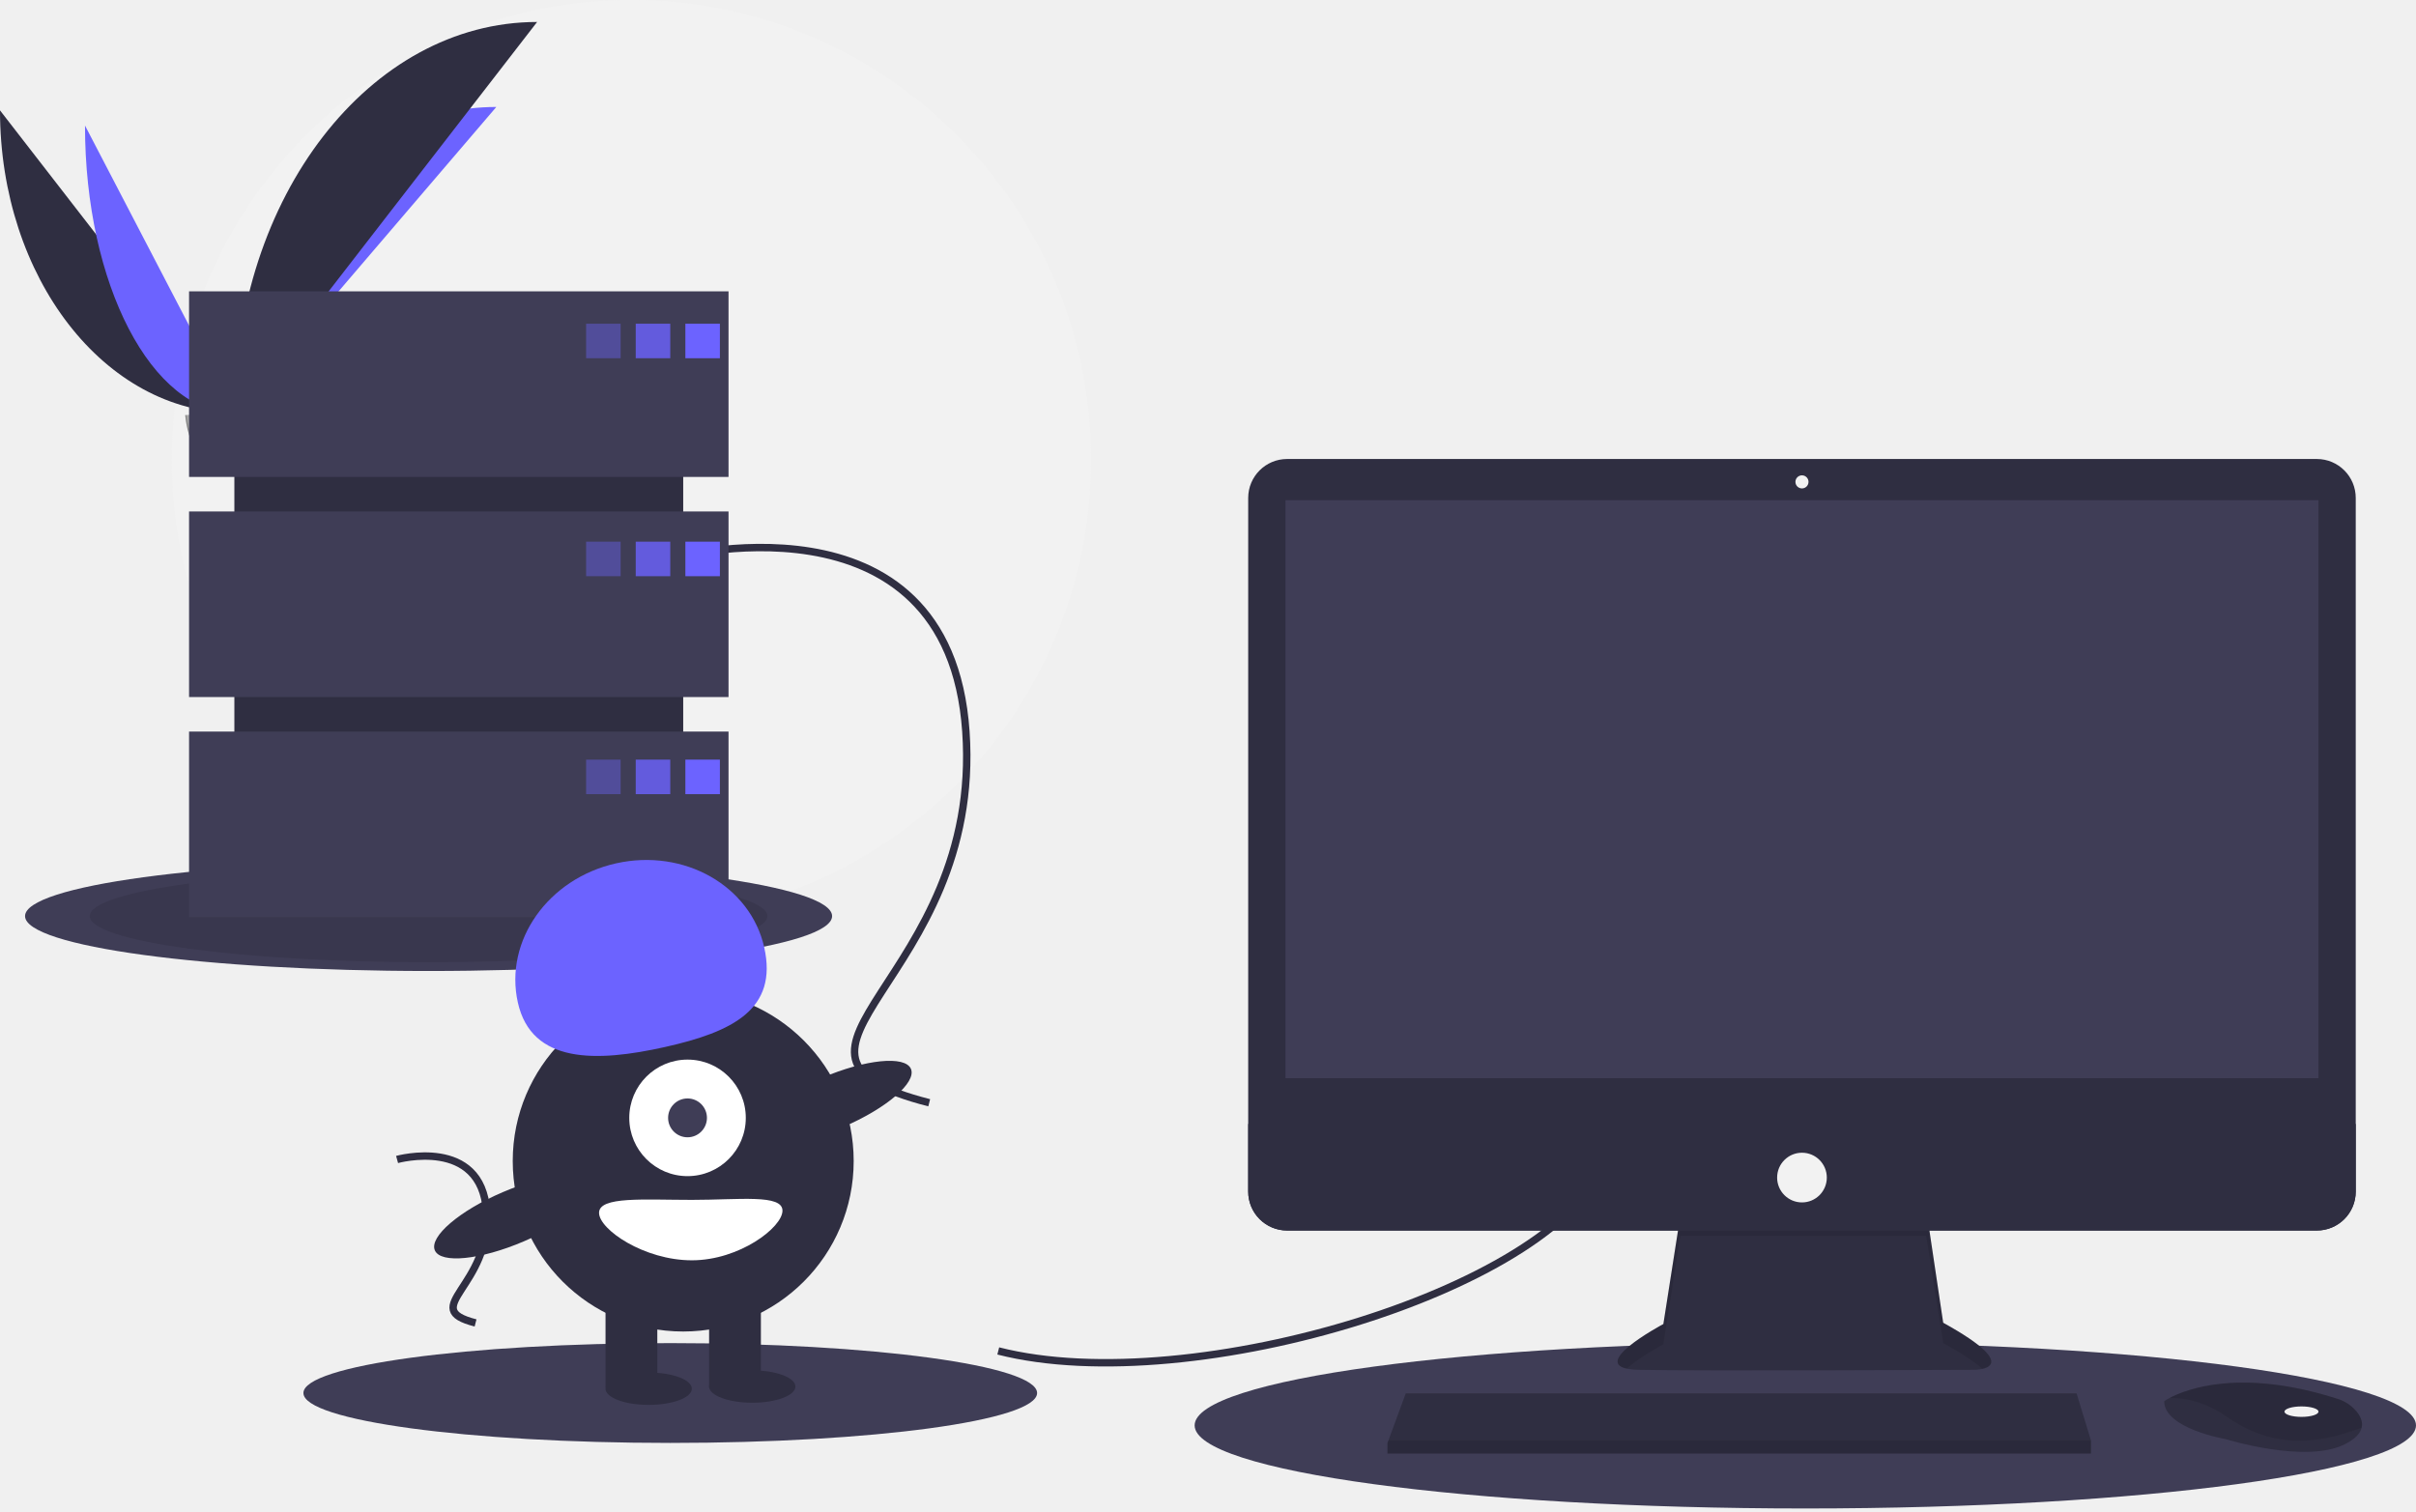
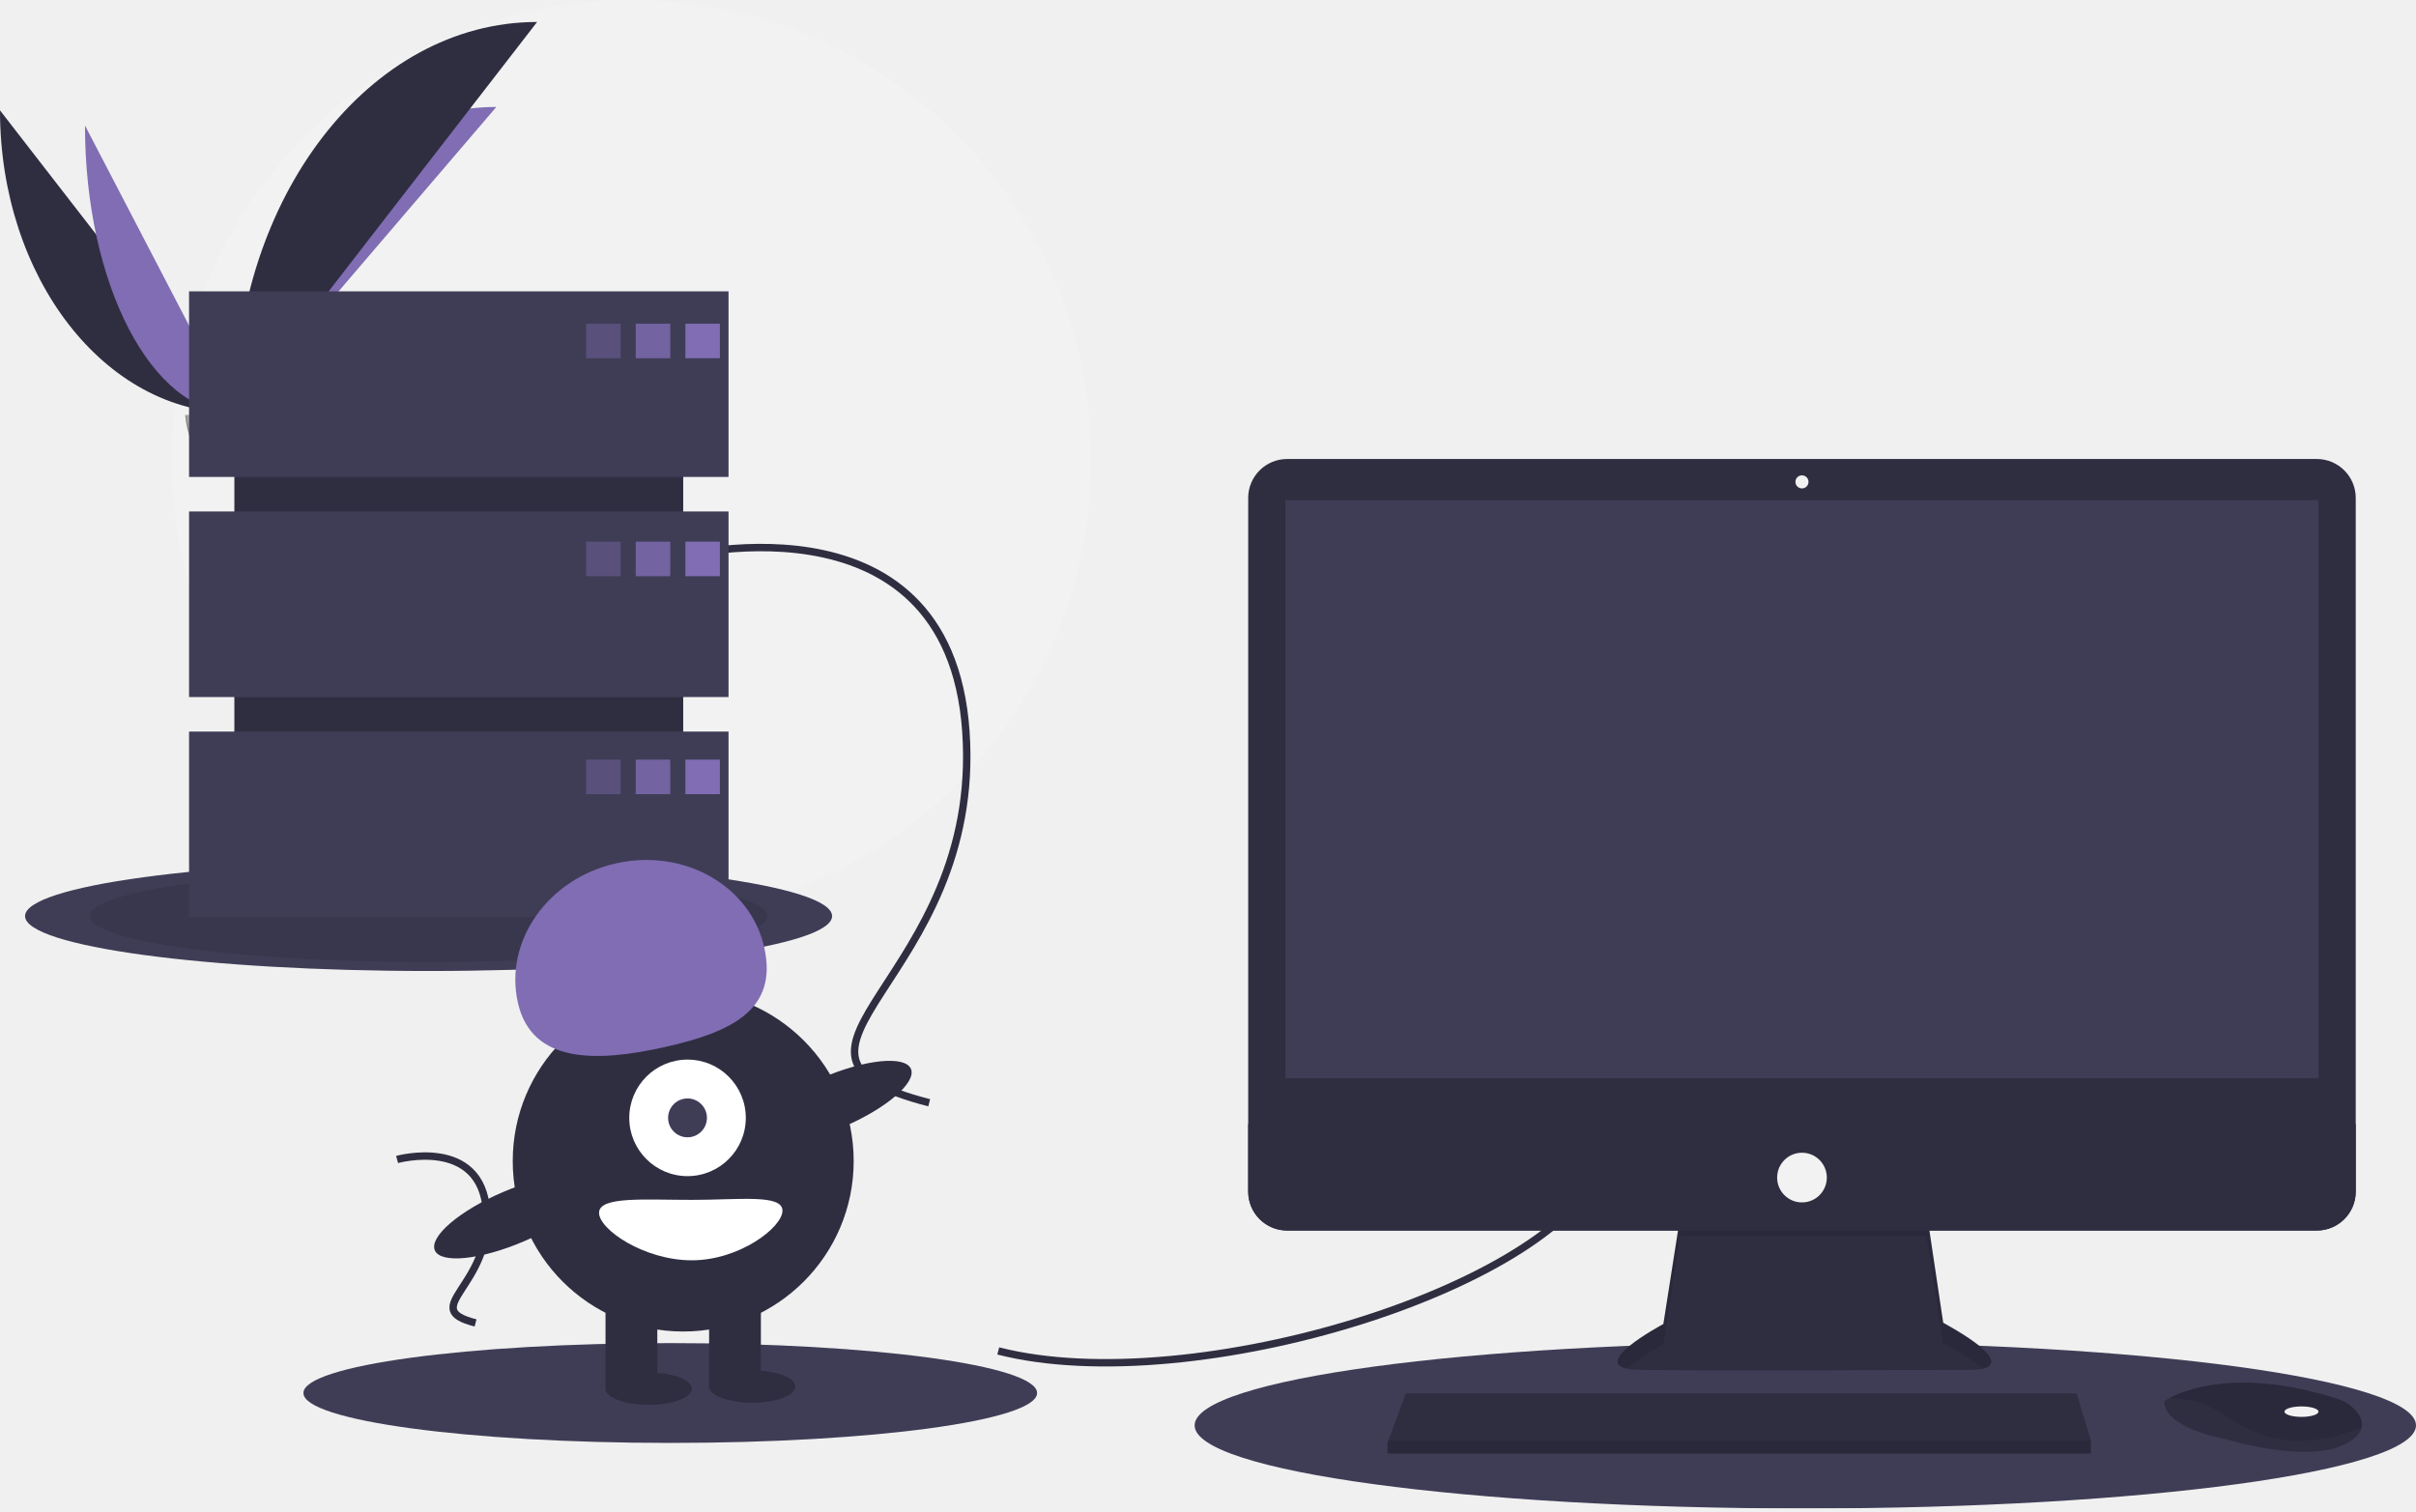
<svg xmlns="http://www.w3.org/2000/svg" width="652" height="408" viewBox="0 0 652 408" fill="none">
-   <g clip-path="url(#clip0_86_152)">
-     <path d="M170.399 248.165C238.904 248.165 294.439 192.611 294.439 124.082C294.439 55.554 238.904 0 170.399 0C101.894 0 46.359 55.554 46.359 124.082C46.359 192.611 101.894 248.165 170.399 248.165Z" fill="#F2F2F2" />
-     <path d="M0 29.793C0 74.939 28.313 111.471 63.301 111.471L0 29.793Z" fill="#2F2E41" />
-     <path d="M63.301 111.471C63.301 65.817 94.896 28.875 133.942 28.875L63.301 111.471Z" fill="#6C63FF" />
-     <path d="M22.936 33.885C22.936 76.769 40.99 111.471 63.302 111.471L22.936 33.885Z" fill="#6C63FF" />
-     <path d="M63.301 111.471C63.301 53.136 99.82 5.932 144.95 5.932L63.301 111.471Z" fill="#2F2E41" />
-     <path d="M49.984 112.046C49.984 112.046 58.962 111.77 61.667 109.843C64.373 107.915 75.476 105.614 76.147 108.705C76.819 111.796 89.638 124.077 79.503 124.159C69.368 124.241 55.953 122.58 53.253 120.935C50.553 119.289 49.984 112.046 49.984 112.046Z" fill="#A8A8A8" />
-     <path opacity="0.2" d="M79.684 123.083C69.549 123.165 56.134 121.504 53.434 119.859C51.378 118.606 50.558 114.109 50.284 112.035C50.094 112.043 49.984 112.046 49.984 112.046C49.984 112.046 50.553 119.289 53.253 120.934C55.954 122.58 69.368 124.241 79.503 124.159C82.429 124.136 83.439 123.094 83.384 121.552C82.978 122.484 81.862 123.066 79.684 123.083Z" fill="black" />
-     <path d="M115.658 262.111C175.802 262.111 224.557 255.476 224.557 247.291C224.557 239.106 175.802 232.471 115.658 232.471C55.515 232.471 6.76 239.106 6.76 247.291C6.76 255.476 55.515 262.111 115.658 262.111Z" fill="#3F3D56" />
-     <path opacity="0.1" d="M115.659 259.733C166.153 259.733 207.087 254.163 207.087 247.291C207.087 240.419 166.153 234.849 115.659 234.849C65.164 234.849 24.23 240.419 24.23 247.291C24.23 254.163 65.164 259.733 115.659 259.733Z" fill="black" />
-     <path d="M487.197 407.2C578.215 407.2 652 397.159 652 384.772C652 372.385 578.215 362.344 487.197 362.344C396.178 362.344 322.393 372.385 322.393 384.772C322.393 397.159 396.178 407.2 487.197 407.2Z" fill="#3F3D56" />
-     <path d="M180.882 389.506C235.557 389.506 279.88 383.475 279.88 376.034C279.88 368.593 235.557 362.561 180.882 362.561C126.206 362.561 81.883 368.593 81.883 376.034C81.883 383.475 126.206 389.506 180.882 389.506Z" fill="#3F3D56" />
-     <path d="M269.398 364.674C321.81 378.073 422.555 347.198 433.62 312.245" stroke="#2F2E41" stroke-width="2" stroke-miterlimit="10" />
-     <path d="M180.299 150.88C180.299 150.88 256.004 129.908 260.663 197.483C265.321 265.059 198.352 284.283 250.763 297.681" stroke="#2F2E41" stroke-width="2" stroke-miterlimit="10" />
-     <path d="M107.158 312.993C107.158 312.993 129.912 306.689 131.312 327C132.712 347.31 112.584 353.088 128.337 357.115" stroke="#2F2E41" stroke-width="2" stroke-miterlimit="10" />
-     <path d="M453.476 328.113L448.889 357.413C448.889 357.413 426.304 369.415 442.184 369.768C458.064 370.121 532.875 369.768 532.875 369.768C532.875 369.768 547.343 369.768 524.405 357.06L519.818 326.348L453.476 328.113Z" fill="#2F2E41" />
-     <path opacity="0.1" d="M438.989 369.45C442.595 366.24 448.888 362.895 448.888 362.895L453.475 333.596L519.817 333.658L524.405 362.542C529.753 365.505 533.067 367.777 535.005 369.52C537.951 368.847 541.171 366.349 524.405 357.06L519.817 326.348L453.475 328.113L448.888 357.413C448.888 357.413 429.91 367.499 438.989 369.45Z" fill="black" />
-     <path d="M625.23 123.901H347.356C341.553 123.901 336.848 128.608 336.848 134.413V321.661C336.848 327.466 341.553 332.173 347.356 332.173H625.23C631.034 332.173 635.739 327.466 635.739 321.661V134.413C635.739 128.608 631.034 123.901 625.23 123.901Z" fill="#2F2E41" />
-     <path d="M625.683 135.021H346.906V291.048H625.683V135.021Z" fill="#3F3D56" />
-     <path d="M486.294 131.844C487.268 131.844 488.058 131.053 488.058 130.079C488.058 129.104 487.268 128.314 486.294 128.314C485.319 128.314 484.529 129.104 484.529 130.079C484.529 131.053 485.319 131.844 486.294 131.844Z" fill="#F2F2F2" />
-     <path d="M635.739 303.403V321.661C635.739 323.041 635.467 324.408 634.939 325.684C634.411 326.959 633.637 328.118 632.661 329.094C631.685 330.071 630.527 330.845 629.252 331.373C627.976 331.901 626.61 332.173 625.23 332.173H347.357C345.976 332.173 344.61 331.901 343.335 331.373C342.06 330.845 340.901 330.071 339.925 329.094C338.949 328.118 338.175 326.959 337.647 325.684C337.119 324.408 336.847 323.041 336.848 321.661V303.403H635.739Z" fill="#2F2E41" />
-     <path d="M564.28 388.83V392.36H374.43V389.536L374.691 388.83L379.37 376.122H560.398L564.28 388.83Z" fill="#2F2E41" />
-     <path d="M637.34 385.374C636.994 386.853 635.689 388.413 632.739 389.889C622.152 395.184 600.626 388.477 600.626 388.477C600.626 388.477 584.041 385.653 584.041 378.24C584.507 377.921 584.992 377.632 585.495 377.375C589.946 375.02 604.703 369.207 630.87 377.621C632.798 378.226 634.52 379.355 635.844 380.882C636.904 382.123 637.735 383.698 637.34 385.374Z" fill="#2F2E41" />
-     <path opacity="0.1" d="M637.341 385.374C624.384 390.341 612.834 390.711 600.981 382.476C595.003 378.325 589.572 377.297 585.496 377.375C589.947 375.019 604.704 369.207 630.871 377.621C632.799 378.226 634.521 379.355 635.845 380.882C636.905 382.123 637.737 383.698 637.341 385.374Z" fill="black" />
-     <path d="M621.095 382.476C623.629 382.476 625.683 381.844 625.683 381.064C625.683 380.284 623.629 379.652 621.095 379.652C618.562 379.652 616.508 380.284 616.508 381.064C616.508 381.844 618.562 382.476 621.095 382.476Z" fill="#F2F2F2" />
-     <path d="M486.295 324.583C489.998 324.583 492.999 321.581 492.999 317.876C492.999 314.172 489.998 311.169 486.295 311.169C482.592 311.169 479.59 314.172 479.59 317.876C479.59 321.581 482.592 324.583 486.295 324.583Z" fill="#F2F2F2" />
-     <path opacity="0.1" d="M564.28 388.83V392.36H374.43V389.536L374.691 388.83H564.28Z" fill="black" />
-     <path d="M184.376 92.625H63.248V233.601H184.376V92.625Z" fill="#2F2E41" />
-     <path d="M196.606 78.644H51.02V128.743H196.606V78.644Z" fill="#3F3D56" />
-     <path d="M196.606 138.064H51.02V188.163H196.606V138.064Z" fill="#3F3D56" />
-     <path d="M196.606 197.483H51.02V247.582H196.606V197.483Z" fill="#3F3D56" />
-     <path opacity="0.4" d="M167.487 87.382H158.17V96.703H167.487V87.382Z" fill="#6C63FF" />
-     <path opacity="0.8" d="M180.882 87.382H171.564V96.703H180.882V87.382Z" fill="#6C63FF" />
-     <path d="M194.277 87.382H184.959V96.703H194.277V87.382Z" fill="#6C63FF" />
-     <path opacity="0.4" d="M167.487 146.219H158.17V155.54H167.487V146.219Z" fill="#6C63FF" />
-     <path opacity="0.8" d="M180.882 146.219H171.564V155.54H180.882V146.219Z" fill="#6C63FF" />
-     <path d="M194.277 146.219H184.959V155.54H194.277V146.219Z" fill="#6C63FF" />
-     <path opacity="0.4" d="M167.487 205.056H158.17V214.377H167.487V205.056Z" fill="#6C63FF" />
-     <path opacity="0.8" d="M180.882 205.056H171.564V214.377H180.882V205.056Z" fill="#6C63FF" />
-     <path d="M194.277 205.056H184.959V214.377H194.277V205.056Z" fill="#6C63FF" />
-     <path d="M184.376 359.431C209.784 359.431 230.382 338.827 230.382 313.41C230.382 287.993 209.784 267.389 184.376 267.389C158.968 267.389 138.371 287.993 138.371 313.41C138.371 338.827 158.968 359.431 184.376 359.431Z" fill="#2F2E41" />
-     <path d="M177.388 349.528H163.412V374.577H177.388V349.528Z" fill="#2F2E41" />
-     <path d="M205.34 349.528H191.363V374.577H205.34V349.528Z" fill="#2F2E41" />
-     <path d="M175.059 379.238C181.491 379.238 186.706 377.282 186.706 374.869C186.706 372.456 181.491 370.5 175.059 370.5C168.627 370.5 163.412 372.456 163.412 374.869C163.412 377.282 168.627 379.238 175.059 379.238Z" fill="#2F2E41" />
-     <path d="M203.01 378.655C209.443 378.655 214.657 376.699 214.657 374.286C214.657 371.873 209.443 369.917 203.01 369.917C196.578 369.917 191.363 371.873 191.363 374.286C191.363 376.699 196.578 378.655 203.01 378.655Z" fill="#2F2E41" />
-     <path d="M185.542 317.488C194.225 317.488 201.265 310.446 201.265 301.759C201.265 293.072 194.225 286.03 185.542 286.03C176.858 286.03 169.818 293.072 169.818 301.759C169.818 310.446 176.858 317.488 185.542 317.488Z" fill="white" />
-     <path d="M185.54 307.002C188.435 307.002 190.781 304.655 190.781 301.759C190.781 298.864 188.435 296.516 185.54 296.516C182.645 296.516 180.299 298.864 180.299 301.759C180.299 304.655 182.645 307.002 185.54 307.002Z" fill="#3F3D56" />
-     <path d="M139.748 270.612C136.034 253.97 147.908 237.154 166.271 233.052C184.633 228.95 202.531 239.116 206.245 255.758C209.96 272.4 197.791 278.538 179.428 282.64C161.065 286.741 143.463 287.254 139.748 270.612Z" fill="#6C63FF" />
-     <path d="M227.525 304.231C239.204 299.231 247.4 292.204 245.831 288.536C244.262 284.868 233.522 285.949 221.842 290.949C210.163 295.95 201.967 302.977 203.537 306.644C205.106 310.312 215.846 309.232 227.525 304.231Z" fill="#2F2E41" />
-     <path d="M141.338 335.106C153.017 330.106 161.213 323.079 159.643 319.411C158.074 315.743 147.334 316.824 135.655 321.824C123.976 326.825 115.78 333.852 117.349 337.519C118.918 341.187 129.659 340.107 141.338 335.106Z" fill="#2F2E41" />
-     <path d="M211.163 326.809C211.163 331.313 199.57 340.207 186.705 340.207C173.84 340.207 161.664 331.895 161.664 327.391C161.664 322.887 173.84 323.896 186.705 323.896C199.57 323.896 211.163 322.304 211.163 326.809Z" fill="white" />
+   <g clip-path="url(#clip0_101_49)">
+     <mask id="mask0_101_49" style="mask-type:luminance" maskUnits="userSpaceOnUse" x="0" y="0" width="652" height="408">
+       <path d="M652 0H0V407.2H652V0Z" fill="white" />
+     </mask>
+     <g mask="url(#mask0_101_49)">
+       <path d="M170.399 248.165C238.904 248.165 294.439 192.611 294.439 124.082C294.439 55.554 238.904 0 170.399 0C101.894 0 46.359 55.554 46.359 124.082C46.359 192.611 101.894 248.165 170.399 248.165Z" fill="#F2F2F2" />
+       <path d="M0 29.793C0 74.939 28.313 111.471 63.301 111.471L0 29.793Z" fill="#2F2E41" />
+       <path d="M63.301 111.471C63.301 65.817 94.896 28.875 133.942 28.875L63.301 111.471Z" fill="#806DB3" />
+       <path d="M22.936 33.885C22.936 76.769 40.99 111.471 63.302 111.471L22.936 33.885Z" fill="#806DB3" />
+       <path d="M63.301 111.471C63.301 53.136 99.82 5.932 144.95 5.932L63.301 111.471Z" fill="#2F2E41" />
+       <path d="M49.984 112.046C49.984 112.046 58.962 111.77 61.667 109.843C64.373 107.915 75.476 105.614 76.147 108.705C76.819 111.796 89.638 124.077 79.503 124.159C69.368 124.241 55.953 122.58 53.253 120.935C50.553 119.289 49.984 112.046 49.984 112.046Z" fill="#A8A8A8" />
+       <path opacity="0.2" d="M79.684 123.083C69.549 123.165 56.134 121.504 53.434 119.859C51.378 118.606 50.558 114.109 50.284 112.035C50.094 112.043 49.984 112.046 49.984 112.046C49.984 112.046 50.553 119.289 53.253 120.934C55.954 122.58 69.368 124.241 79.503 124.159C82.429 124.136 83.439 123.094 83.384 121.552C82.978 122.484 81.862 123.066 79.684 123.083Z" fill="black" />
+       <path d="M115.658 262.111C175.802 262.111 224.557 255.476 224.557 247.291C224.557 239.106 175.802 232.471 115.658 232.471C55.515 232.471 6.76 239.106 6.76 247.291C6.76 255.476 55.515 262.111 115.658 262.111Z" fill="#3F3D56" />
+       <path opacity="0.1" d="M115.659 259.733C166.153 259.733 207.087 254.163 207.087 247.291C207.087 240.419 166.153 234.849 115.659 234.849C65.164 234.849 24.23 240.419 24.23 247.291C24.23 254.163 65.164 259.733 115.659 259.733Z" fill="black" />
+       <path d="M487.197 407.2C578.215 407.2 652 397.159 652 384.772C652 372.385 578.215 362.344 487.197 362.344C396.178 362.344 322.393 372.385 322.393 384.772C322.393 397.159 396.178 407.2 487.197 407.2Z" fill="#3F3D56" />
+       <path d="M180.882 389.506C235.557 389.506 279.88 383.475 279.88 376.034C279.88 368.593 235.557 362.561 180.882 362.561C126.206 362.561 81.883 368.593 81.883 376.034C81.883 383.475 126.206 389.506 180.882 389.506Z" fill="#3F3D56" />
+       <path d="M269.398 364.674C321.81 378.073 422.555 347.198 433.62 312.245" stroke="#2F2E41" stroke-width="2" stroke-miterlimit="10" />
+       <path d="M180.299 150.88C180.299 150.88 256.004 129.908 260.663 197.483C265.321 265.059 198.352 284.283 250.763 297.681" stroke="#2F2E41" stroke-width="2" stroke-miterlimit="10" />
+       <path d="M107.158 312.993C107.158 312.993 129.912 306.689 131.312 327C132.712 347.31 112.584 353.088 128.337 357.115" stroke="#2F2E41" stroke-width="2" stroke-miterlimit="10" />
+       <path d="M453.476 328.113L448.889 357.413C448.889 357.413 426.304 369.415 442.184 369.768C458.064 370.121 532.875 369.768 532.875 369.768C532.875 369.768 547.343 369.768 524.405 357.06L519.818 326.348L453.476 328.113Z" fill="#2F2E41" />
+       <path opacity="0.1" d="M438.989 369.45C442.595 366.24 448.888 362.895 448.888 362.895L453.475 333.596L519.817 333.658L524.405 362.542C529.753 365.505 533.067 367.777 535.005 369.52C537.951 368.847 541.171 366.349 524.405 357.06L519.817 326.348L453.475 328.113L448.888 357.413C448.888 357.413 429.91 367.499 438.989 369.45Z" fill="black" />
+       <path d="M625.23 123.901H347.356C341.553 123.901 336.848 128.608 336.848 134.413V321.661C336.848 327.466 341.553 332.173 347.356 332.173H625.23C631.034 332.173 635.739 327.466 635.739 321.661V134.413C635.739 128.608 631.034 123.901 625.23 123.901Z" fill="#2F2E41" />
+       <path d="M625.683 135.021H346.906V291.048H625.683V135.021Z" fill="#3F3D56" />
+       <path d="M486.294 131.844C487.268 131.844 488.058 131.053 488.058 130.079C488.058 129.104 487.268 128.314 486.294 128.314C485.319 128.314 484.529 129.104 484.529 130.079C484.529 131.053 485.319 131.844 486.294 131.844Z" fill="#F2F2F2" />
+       <path d="M635.739 303.403V321.661C635.739 323.041 635.467 324.408 634.939 325.684C634.411 326.959 633.637 328.118 632.661 329.094C631.685 330.071 630.527 330.845 629.252 331.373C627.976 331.901 626.61 332.173 625.23 332.173H347.357C345.976 332.173 344.61 331.901 343.335 331.373C342.06 330.845 340.901 330.071 339.925 329.094C338.949 328.118 338.175 326.959 337.647 325.684C337.119 324.408 336.847 323.041 336.848 321.661V303.403H635.739Z" fill="#2F2E41" />
+       <path d="M564.28 388.83V392.36H374.43V389.536L374.691 388.83L379.37 376.122H560.398L564.28 388.83Z" fill="#2F2E41" />
+       <path d="M637.34 385.374C636.994 386.853 635.689 388.413 632.739 389.889C622.152 395.184 600.626 388.477 600.626 388.477C600.626 388.477 584.041 385.653 584.041 378.24C584.507 377.921 584.992 377.632 585.495 377.375C589.946 375.02 604.703 369.207 630.87 377.621C632.798 378.226 634.52 379.355 635.844 380.882C636.904 382.123 637.735 383.698 637.34 385.374Z" fill="#2F2E41" />
+       <path opacity="0.1" d="M637.341 385.374C624.384 390.341 612.834 390.711 600.981 382.476C595.003 378.325 589.572 377.297 585.496 377.375C589.947 375.019 604.704 369.207 630.871 377.621C632.799 378.226 634.521 379.355 635.845 380.882C636.905 382.123 637.737 383.698 637.341 385.374Z" fill="black" />
+       <path d="M621.095 382.476C623.629 382.476 625.683 381.844 625.683 381.064C625.683 380.284 623.629 379.652 621.095 379.652C618.562 379.652 616.508 380.284 616.508 381.064C616.508 381.844 618.562 382.476 621.095 382.476Z" fill="#F2F2F2" />
+       <path d="M486.295 324.583C489.998 324.583 492.999 321.581 492.999 317.876C492.999 314.172 489.998 311.169 486.295 311.169C482.592 311.169 479.59 314.172 479.59 317.876C479.59 321.581 482.592 324.583 486.295 324.583Z" fill="#F2F2F2" />
+       <path opacity="0.1" d="M564.28 388.83V392.36H374.43V389.536L374.691 388.83H564.28Z" fill="black" />
+       <path d="M184.376 92.625H63.248V233.601H184.376V92.625Z" fill="#2F2E41" />
+       <path d="M196.606 78.644H51.02V128.743H196.606V78.644Z" fill="#3F3D56" />
+       <path d="M196.606 138.064H51.02V188.163H196.606V138.064Z" fill="#3F3D56" />
+       <path d="M196.606 197.483H51.02V247.582H196.606V197.483Z" fill="#3F3D56" />
+       <path opacity="0.4" d="M167.487 87.382H158.17V96.703H167.487V87.382Z" fill="#806DB3" />
+       <path opacity="0.8" d="M180.882 87.382H171.564V96.703H180.882V87.382Z" fill="#806DB3" />
+       <path d="M194.277 87.382H184.959V96.703H194.277V87.382Z" fill="#806DB3" />
+       <path opacity="0.4" d="M167.487 146.219H158.17V155.54H167.487V146.219Z" fill="#806DB3" />
+       <path opacity="0.8" d="M180.882 146.219H171.564V155.54H180.882V146.219Z" fill="#806DB3" />
+       <path d="M194.277 146.219H184.959V155.54H194.277V146.219Z" fill="#806DB3" />
+       <path opacity="0.4" d="M167.487 205.056H158.17V214.377H167.487V205.056Z" fill="#806DB3" />
+       <path opacity="0.8" d="M180.882 205.056H171.564V214.377H180.882V205.056Z" fill="#806DB3" />
+       <path d="M194.277 205.056H184.959V214.377H194.277V205.056Z" fill="#806DB3" />
+       <path d="M184.376 359.431C209.784 359.431 230.382 338.827 230.382 313.41C230.382 287.993 209.784 267.389 184.376 267.389C158.968 267.389 138.371 287.993 138.371 313.41C138.371 338.827 158.968 359.431 184.376 359.431Z" fill="#2F2E41" />
+       <path d="M177.388 349.528H163.412V374.577H177.388V349.528Z" fill="#2F2E41" />
+       <path d="M205.34 349.528H191.363V374.577H205.34V349.528Z" fill="#2F2E41" />
+       <path d="M175.059 379.238C181.491 379.238 186.706 377.282 186.706 374.869C186.706 372.456 181.491 370.5 175.059 370.5C168.627 370.5 163.412 372.456 163.412 374.869C163.412 377.282 168.627 379.238 175.059 379.238Z" fill="#2F2E41" />
+       <path d="M203.01 378.655C209.443 378.655 214.657 376.699 214.657 374.286C214.657 371.873 209.443 369.917 203.01 369.917C196.578 369.917 191.363 371.873 191.363 374.286C191.363 376.699 196.578 378.655 203.01 378.655Z" fill="#2F2E41" />
+       <path d="M185.542 317.488C194.225 317.488 201.265 310.446 201.265 301.759C201.265 293.072 194.225 286.03 185.542 286.03C176.858 286.03 169.818 293.072 169.818 301.759C169.818 310.446 176.858 317.488 185.542 317.488Z" fill="white" />
+       <path d="M185.54 307.002C188.435 307.002 190.781 304.655 190.781 301.759C190.781 298.864 188.435 296.516 185.54 296.516C182.645 296.516 180.299 298.864 180.299 301.759C180.299 304.655 182.645 307.002 185.54 307.002Z" fill="#3F3D56" />
+       <path d="M139.748 270.612C136.034 253.97 147.908 237.154 166.271 233.052C184.633 228.95 202.531 239.116 206.245 255.758C209.96 272.4 197.791 278.538 179.428 282.64C161.065 286.741 143.463 287.254 139.748 270.612Z" fill="#806DB3" />
+       <path d="M227.525 304.231C239.204 299.231 247.4 292.204 245.831 288.536C244.262 284.868 233.522 285.949 221.842 290.949C210.163 295.95 201.967 302.977 203.537 306.644C205.106 310.312 215.846 309.232 227.525 304.231Z" fill="#2F2E41" />
+       <path d="M141.338 335.106C153.017 330.106 161.213 323.079 159.643 319.411C158.074 315.743 147.334 316.824 135.655 321.824C123.976 326.825 115.78 333.852 117.349 337.519C118.918 341.187 129.659 340.107 141.338 335.106Z" fill="#2F2E41" />
+       <path d="M211.163 326.809C211.163 331.313 199.57 340.207 186.705 340.207C173.84 340.207 161.664 331.895 161.664 327.391C161.664 322.887 173.84 323.896 186.705 323.896C199.57 323.896 211.163 322.304 211.163 326.809Z" fill="white" />
+     </g>
  </g>
  <defs>
-     <clipPath id="clip0_86_152">
-       <rect width="652" height="407.2" fill="white" />
+     <clipPath id="clip0_101_49">
+       <rect width="652" height="408" fill="white" />
    </clipPath>
  </defs>
</svg>
